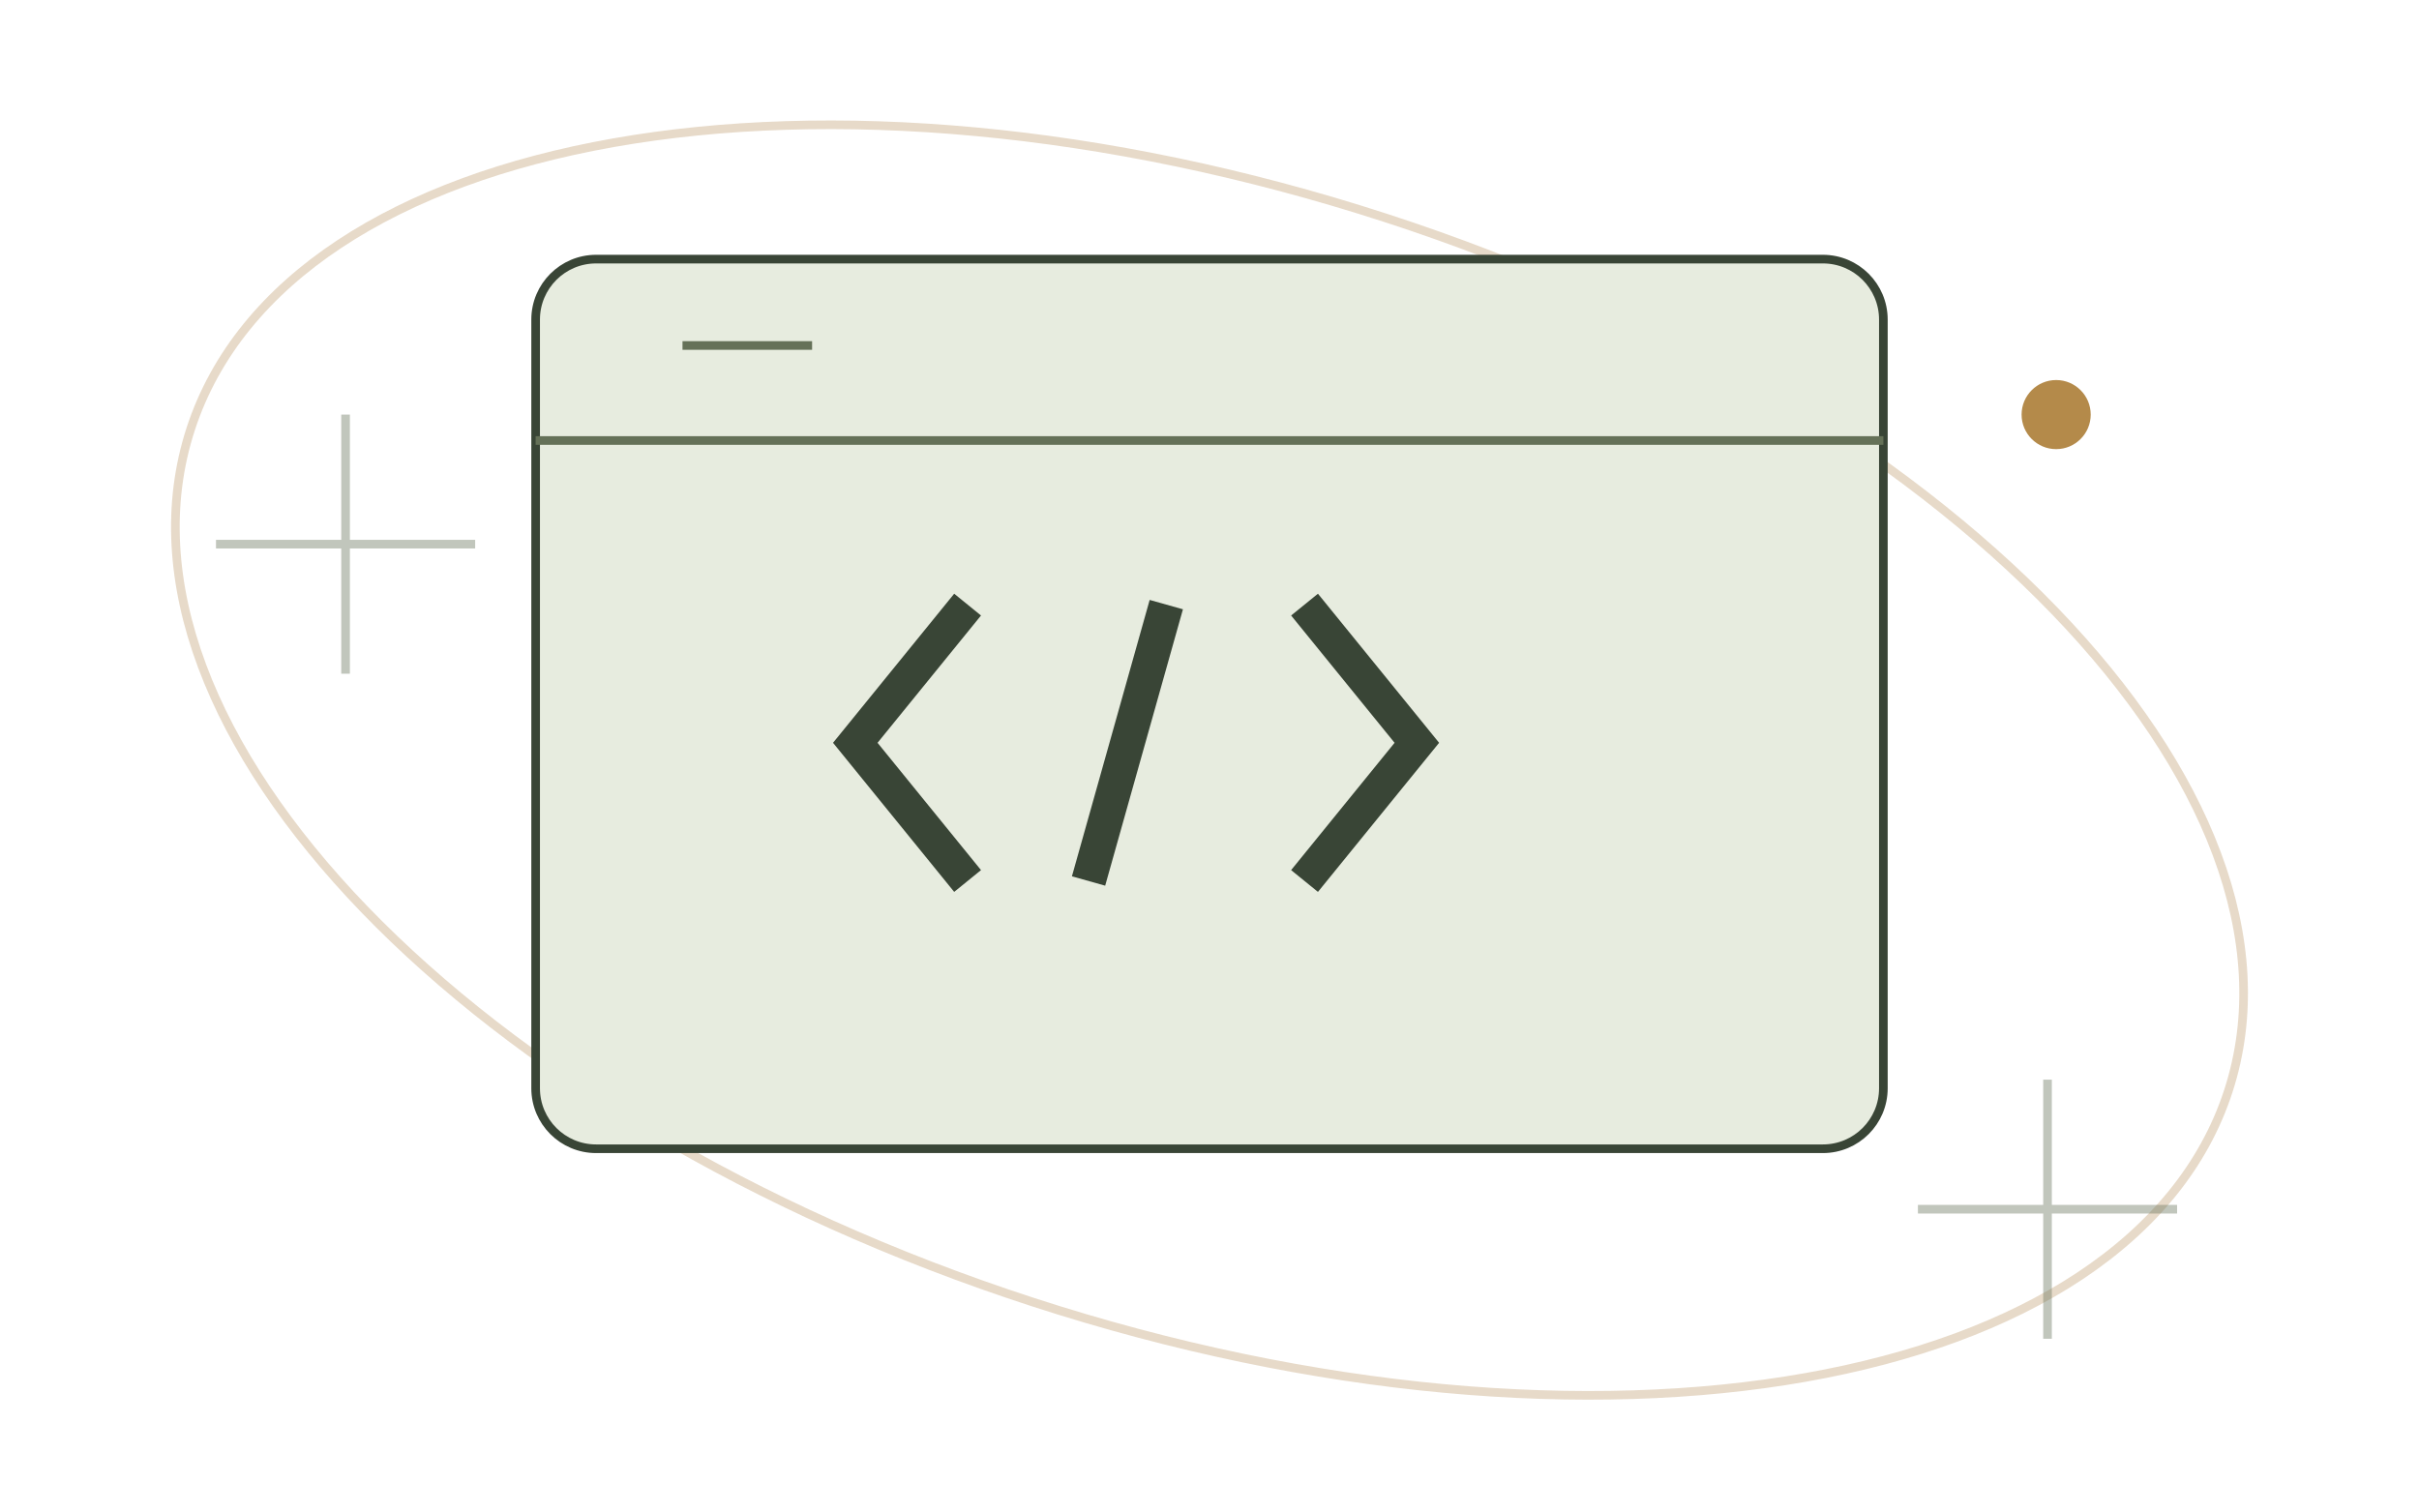
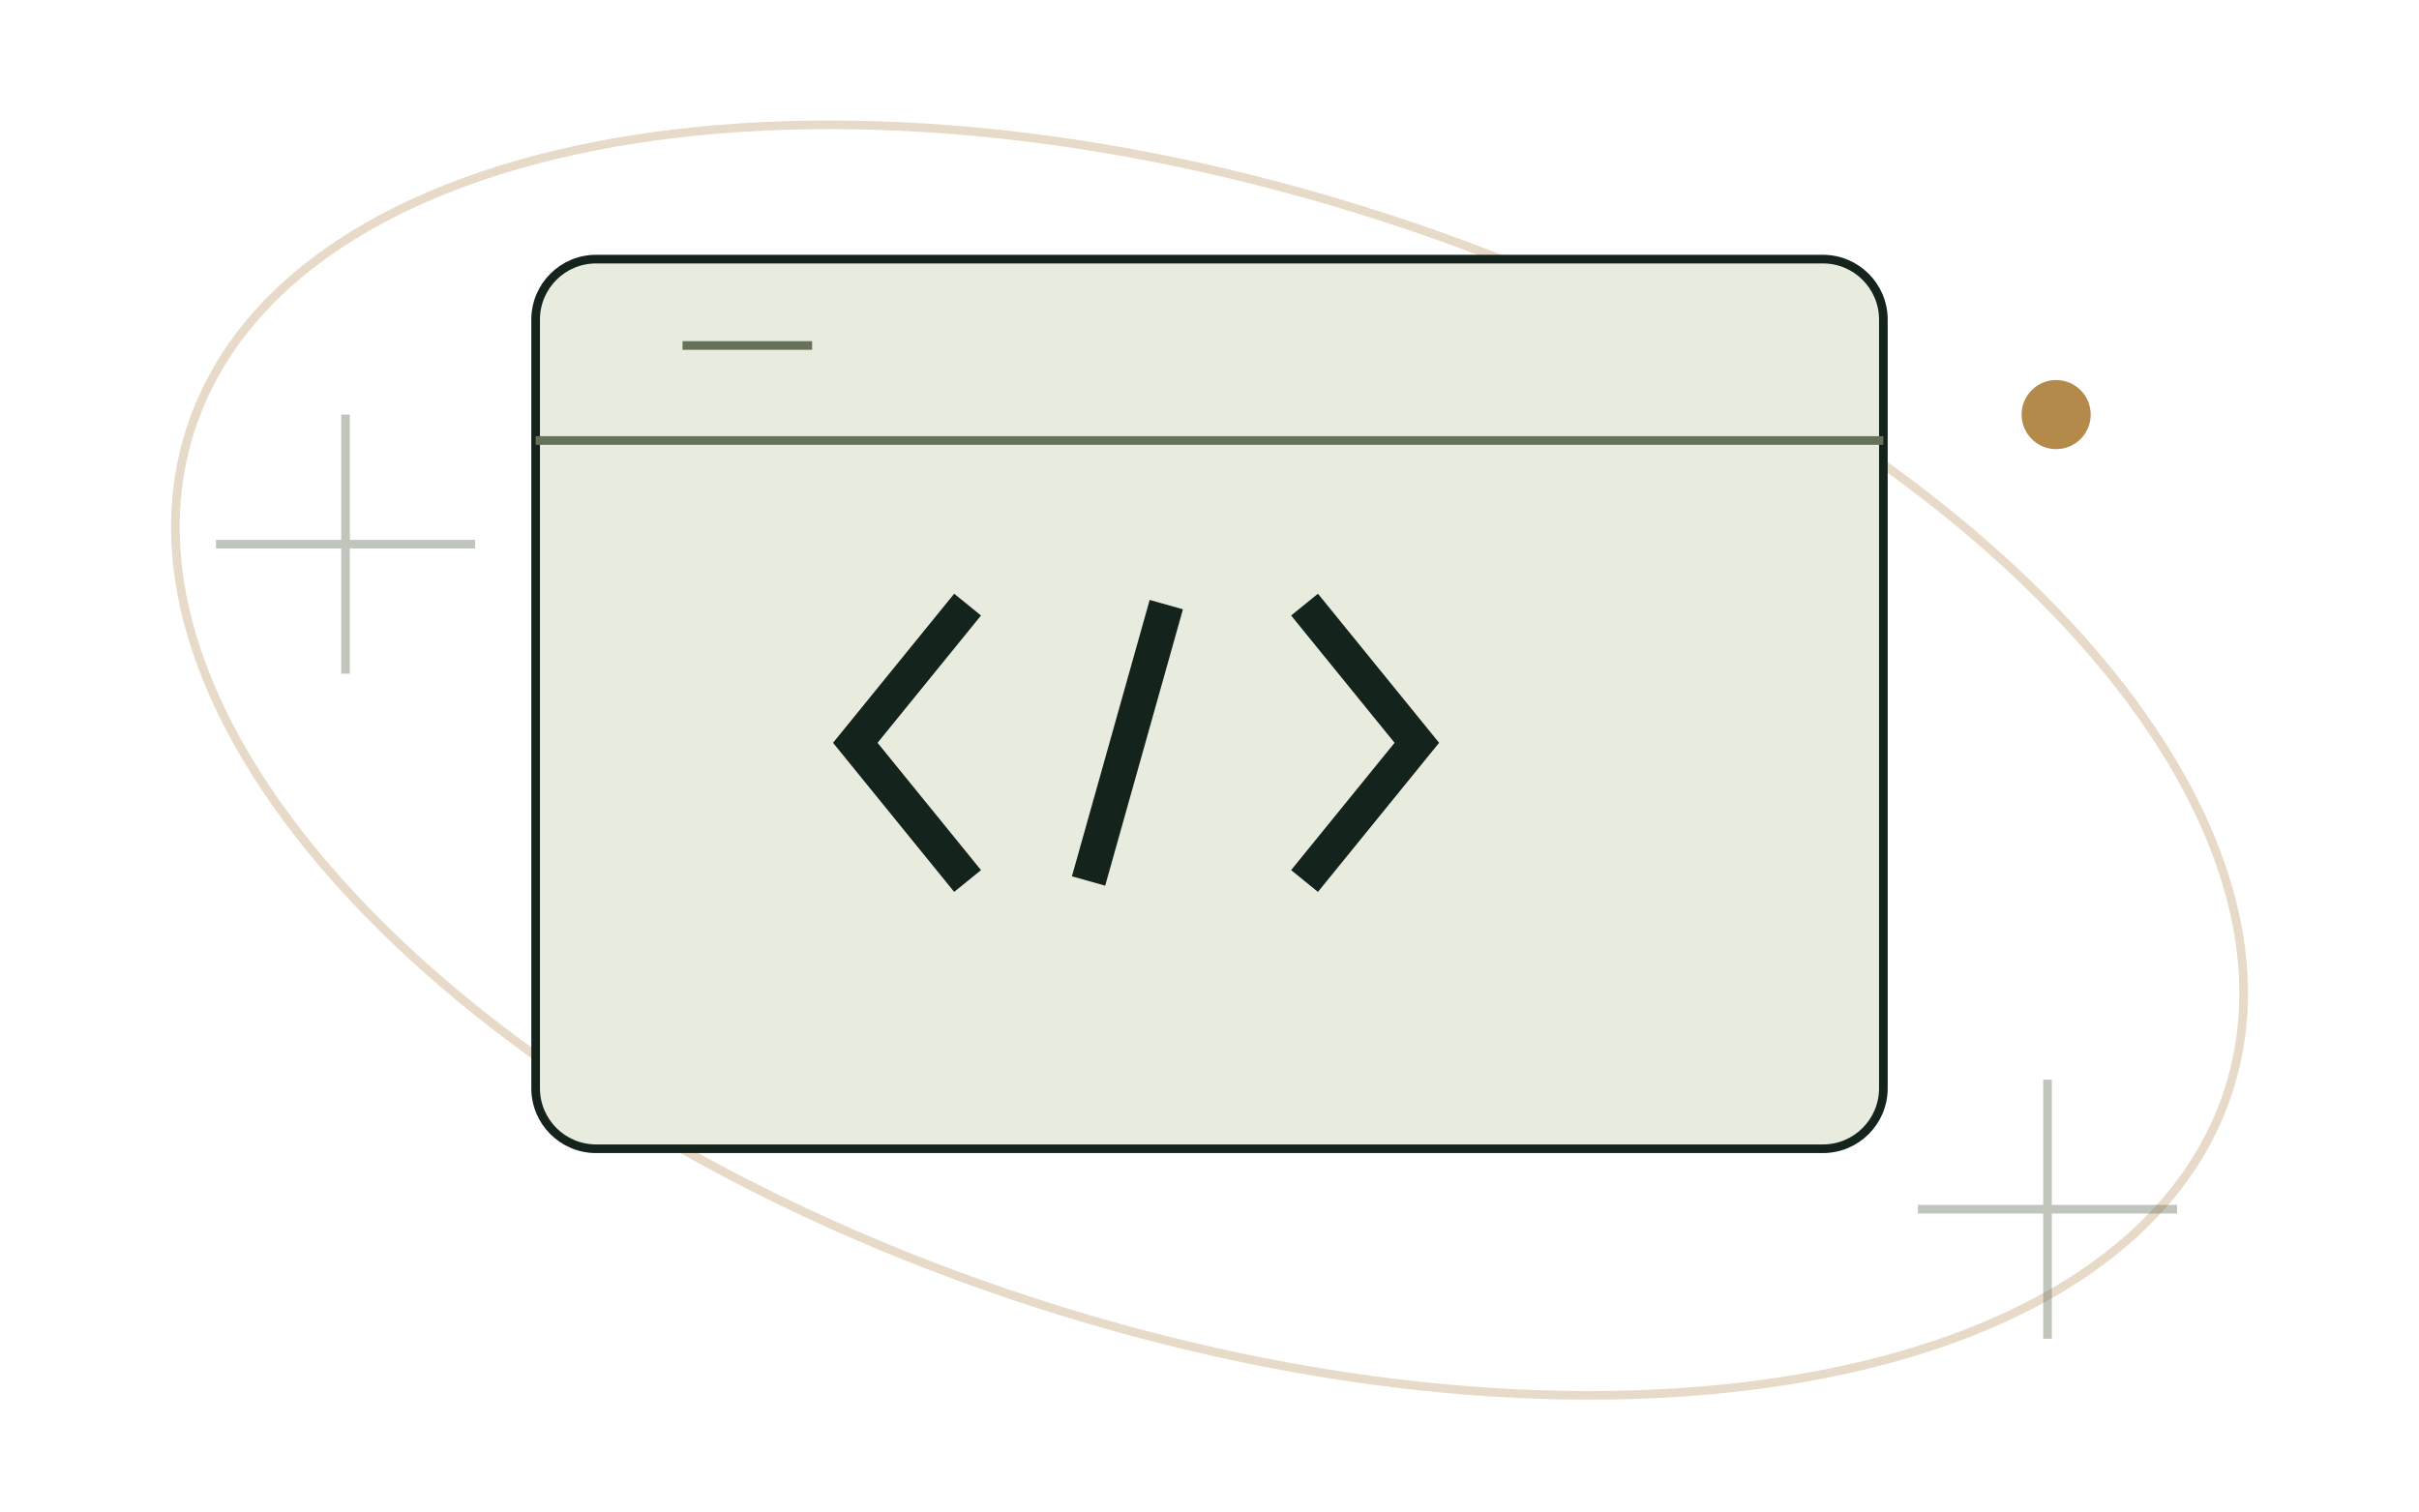
<svg xmlns="http://www.w3.org/2000/svg" viewBox="0 0 280 175" fill="none">
  <ellipse cx="140" cy="88" rx="124" ry="66" transform="rotate(18 140 88)" stroke="#ad834a" stroke-opacity=".3" />
  <path d="M25 63H55M40 48v30M222 140h30m-15-15v30" stroke="#657158" stroke-opacity=".4" />
-   <rect x="62" y="30" width="156" height="103" rx="7" fill="#e7ecdf" stroke="#394536" />
+   <rect x="62" y="30" width="156" height="103" rx="7" fill="#e7ecdf" stroke="#14231c" />
  <path d="M62 51h156M79 40h15" stroke="#657158" />
-   <path d="m112 70-13 16 13 16m39-32 13 16-13 16m-16-32-9 32" stroke="#394536" stroke-width="4" />
+   <path d="m112 70-13 16 13 16m39-32 13 16-13 16m-16-32-9 32" stroke="#14231c" stroke-width="4" />
  <circle cx="238" cy="48" r="4" fill="#b48a4a" />
</svg>
